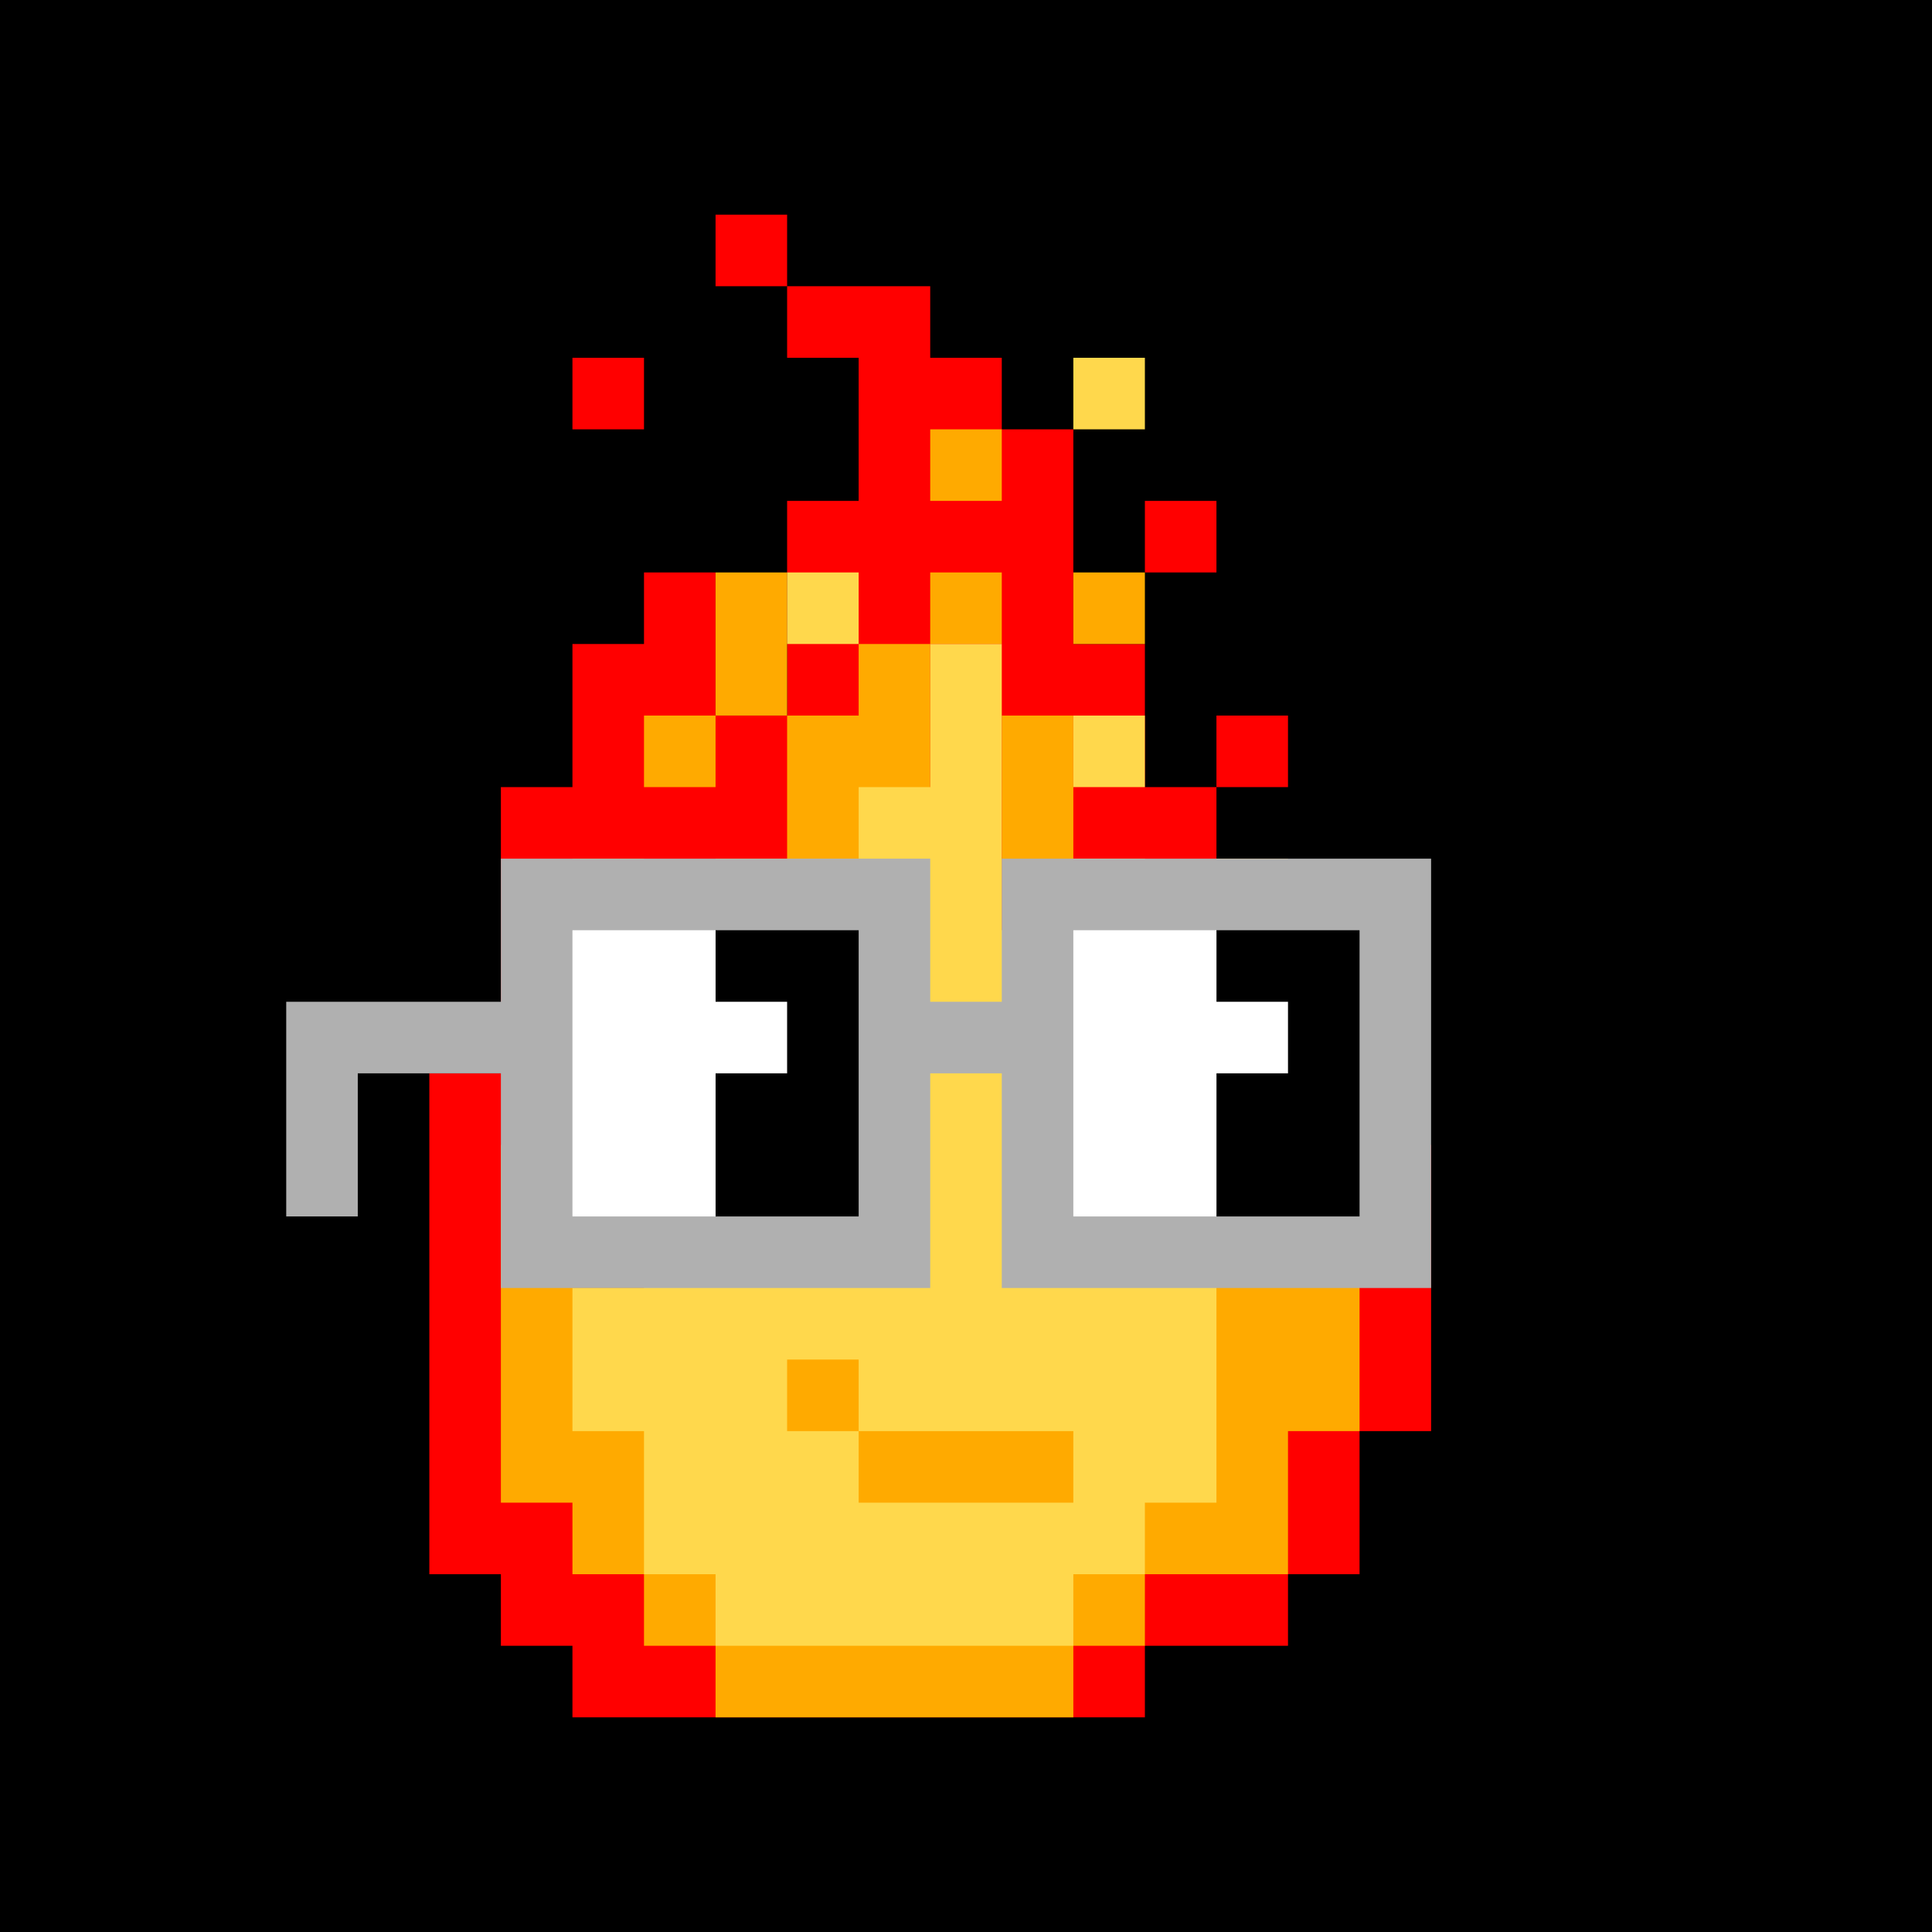
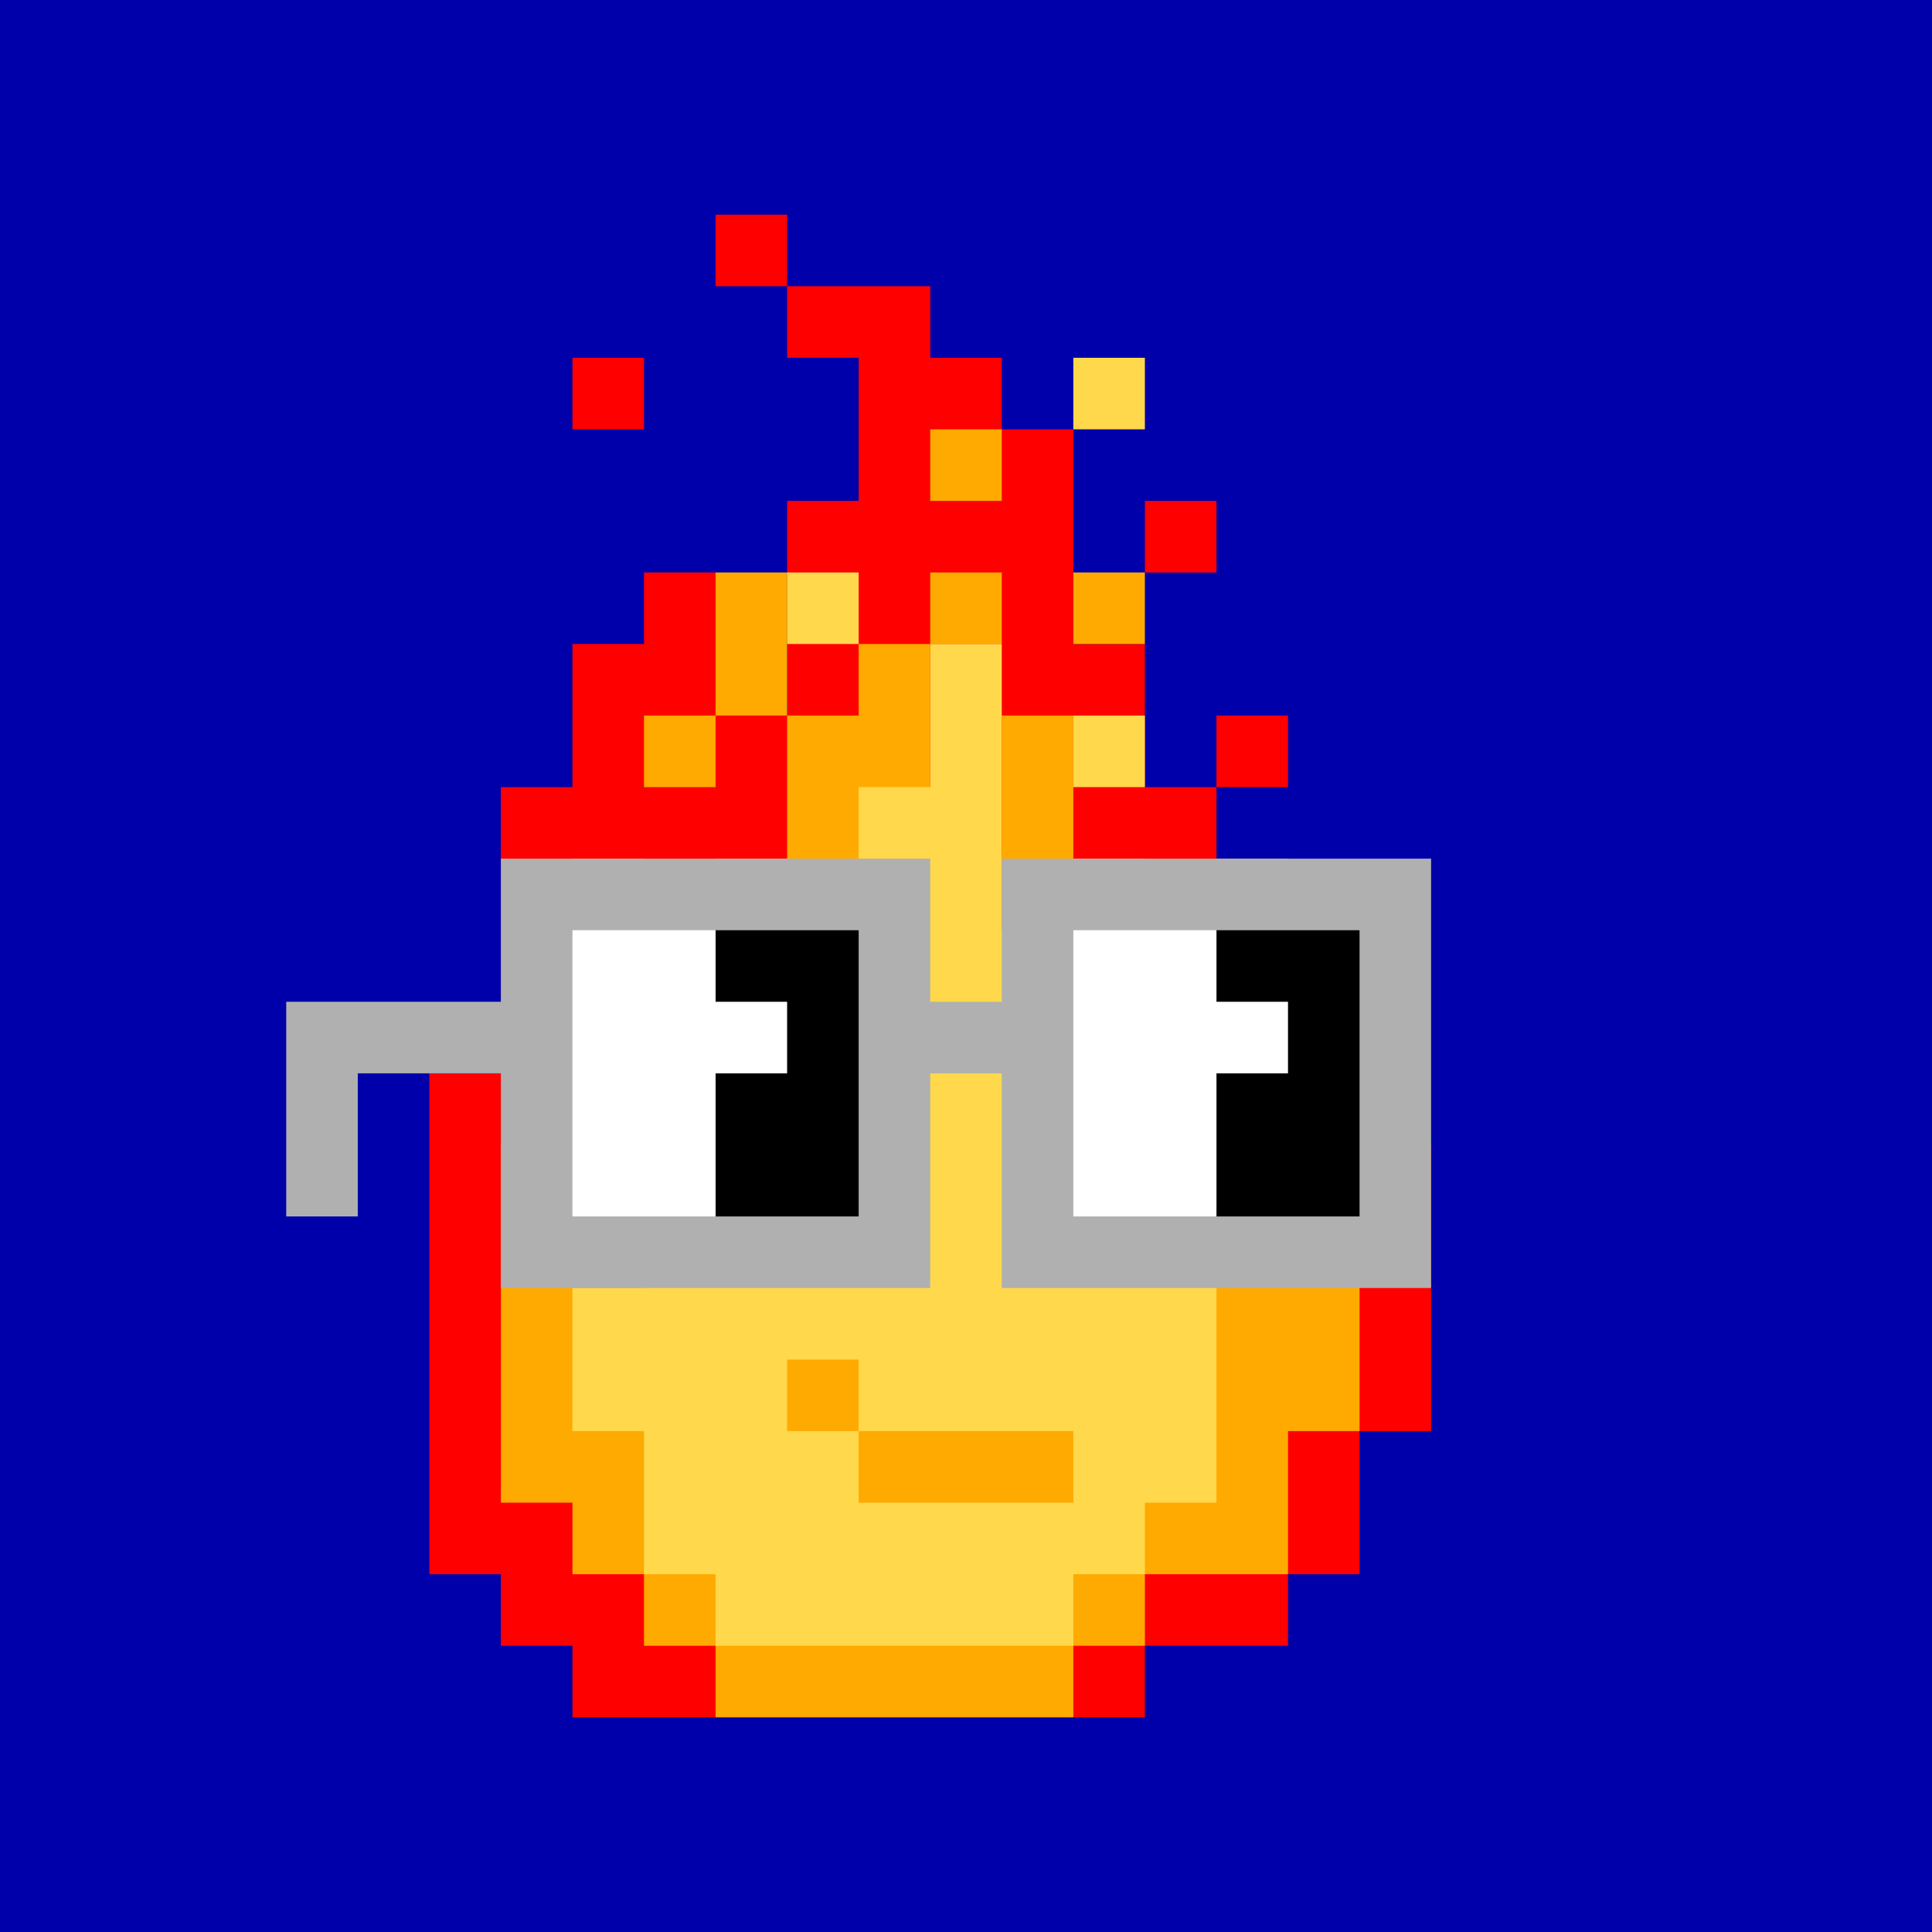
<svg xmlns="http://www.w3.org/2000/svg" width="420" height="420" viewBox="0 0 27 27" fill="none">
-   <rect width="27" height="27" fill="#000077" />
-   <rect width="27" height="27" fill="#000055" />
-   <rect width="27" height="27" fill="#000044" />
-   <rect width="27" height="27" fill="#000033" />
-   <rect width="27" height="27" fill="#000022" />
-   <rect width="27" height="27" fill="#000011" />
-   <rect width="27" height="27" fill="#000000" />
+   <rect width="27" height="27" fill="#0000AA" />
  <path d="M11 3H10V4H11V5H12V7H11V10H10V8H9V9H8V11H7V15H6V22H7V23H8V24H16V23H18V22H19V20H20V16H19V14H18V13H17V11H16V9H15V6H14V5H13V4H11V3Z" fill="#FF0000" />
  <path d="M18 10H17V11H18V10Z" fill="#FF0000" />
  <path d="M17 7H16V8H17V7Z" fill="#FF0000" />
  <path d="M9 5H8V6H9V5Z" fill="#FF0000" />
  <path d="M9 10H10V11H9V10Z" fill="#FFAA00" />
  <path d="M10 8H11V10H10V8Z" fill="#FFAA00" />
  <path d="M13 8H14V9H13V8Z" fill="#FFAA00" />
  <path d="M17 12H18V13H17V12Z" fill="#FFAA00" />
  <path d="M10 23V24H15V23H16V22H18V20H19V17H18V15H17V13H16V12H15V10H14V13H13V9H12V10H11V12H10V14H9V12H8V16H7V21H8V22H9V23H10Z" fill="#FFAA00" />
  <path d="M13 7V6H14V7H13Z" fill="#FFAA00" />
  <path d="M15 9V8H16V9H15Z" fill="#FFAA00" />
  <path d="M10 14H11V15H10V14Z" fill="#FFAA00" />
  <path d="M15 10H16V11H15V10Z" fill="#FFD84C" />
  <path d="M15 12H16V13H15V12Z" fill="#FFD84C" />
  <path d="M15 5H16V6H15V5Z" fill="#FFD84C" />
  <path d="M11 8H12V9H11V8Z" fill="#FFD84C" />
  <path d="M10 23V22H9V20H8V18H9V17H10V14H11V12H12V11H13V9H14V13H15V14H16V17H17V21H16V22H15V23H10ZM12 19H11V20H12V21H15V20H12V19Z" fill="#FFD84C" />
  <path d="M7 15V18H13V15H14V18H20V12H14V14H13V12H7V14H4V17H5V15H7Z" fill="#B0B0B0" />
  <rect x="10" y="13" width="2" height="4" fill="black" />
  <rect x="17" y="13" width="2" height="4" fill="black" />
  <path d="M10 13H8V17H10V15H11V14H10V13Z" fill="white" />
  <path d="M17 13H15V17H17V15H18V14H17V13Z" fill="white" />
</svg>
